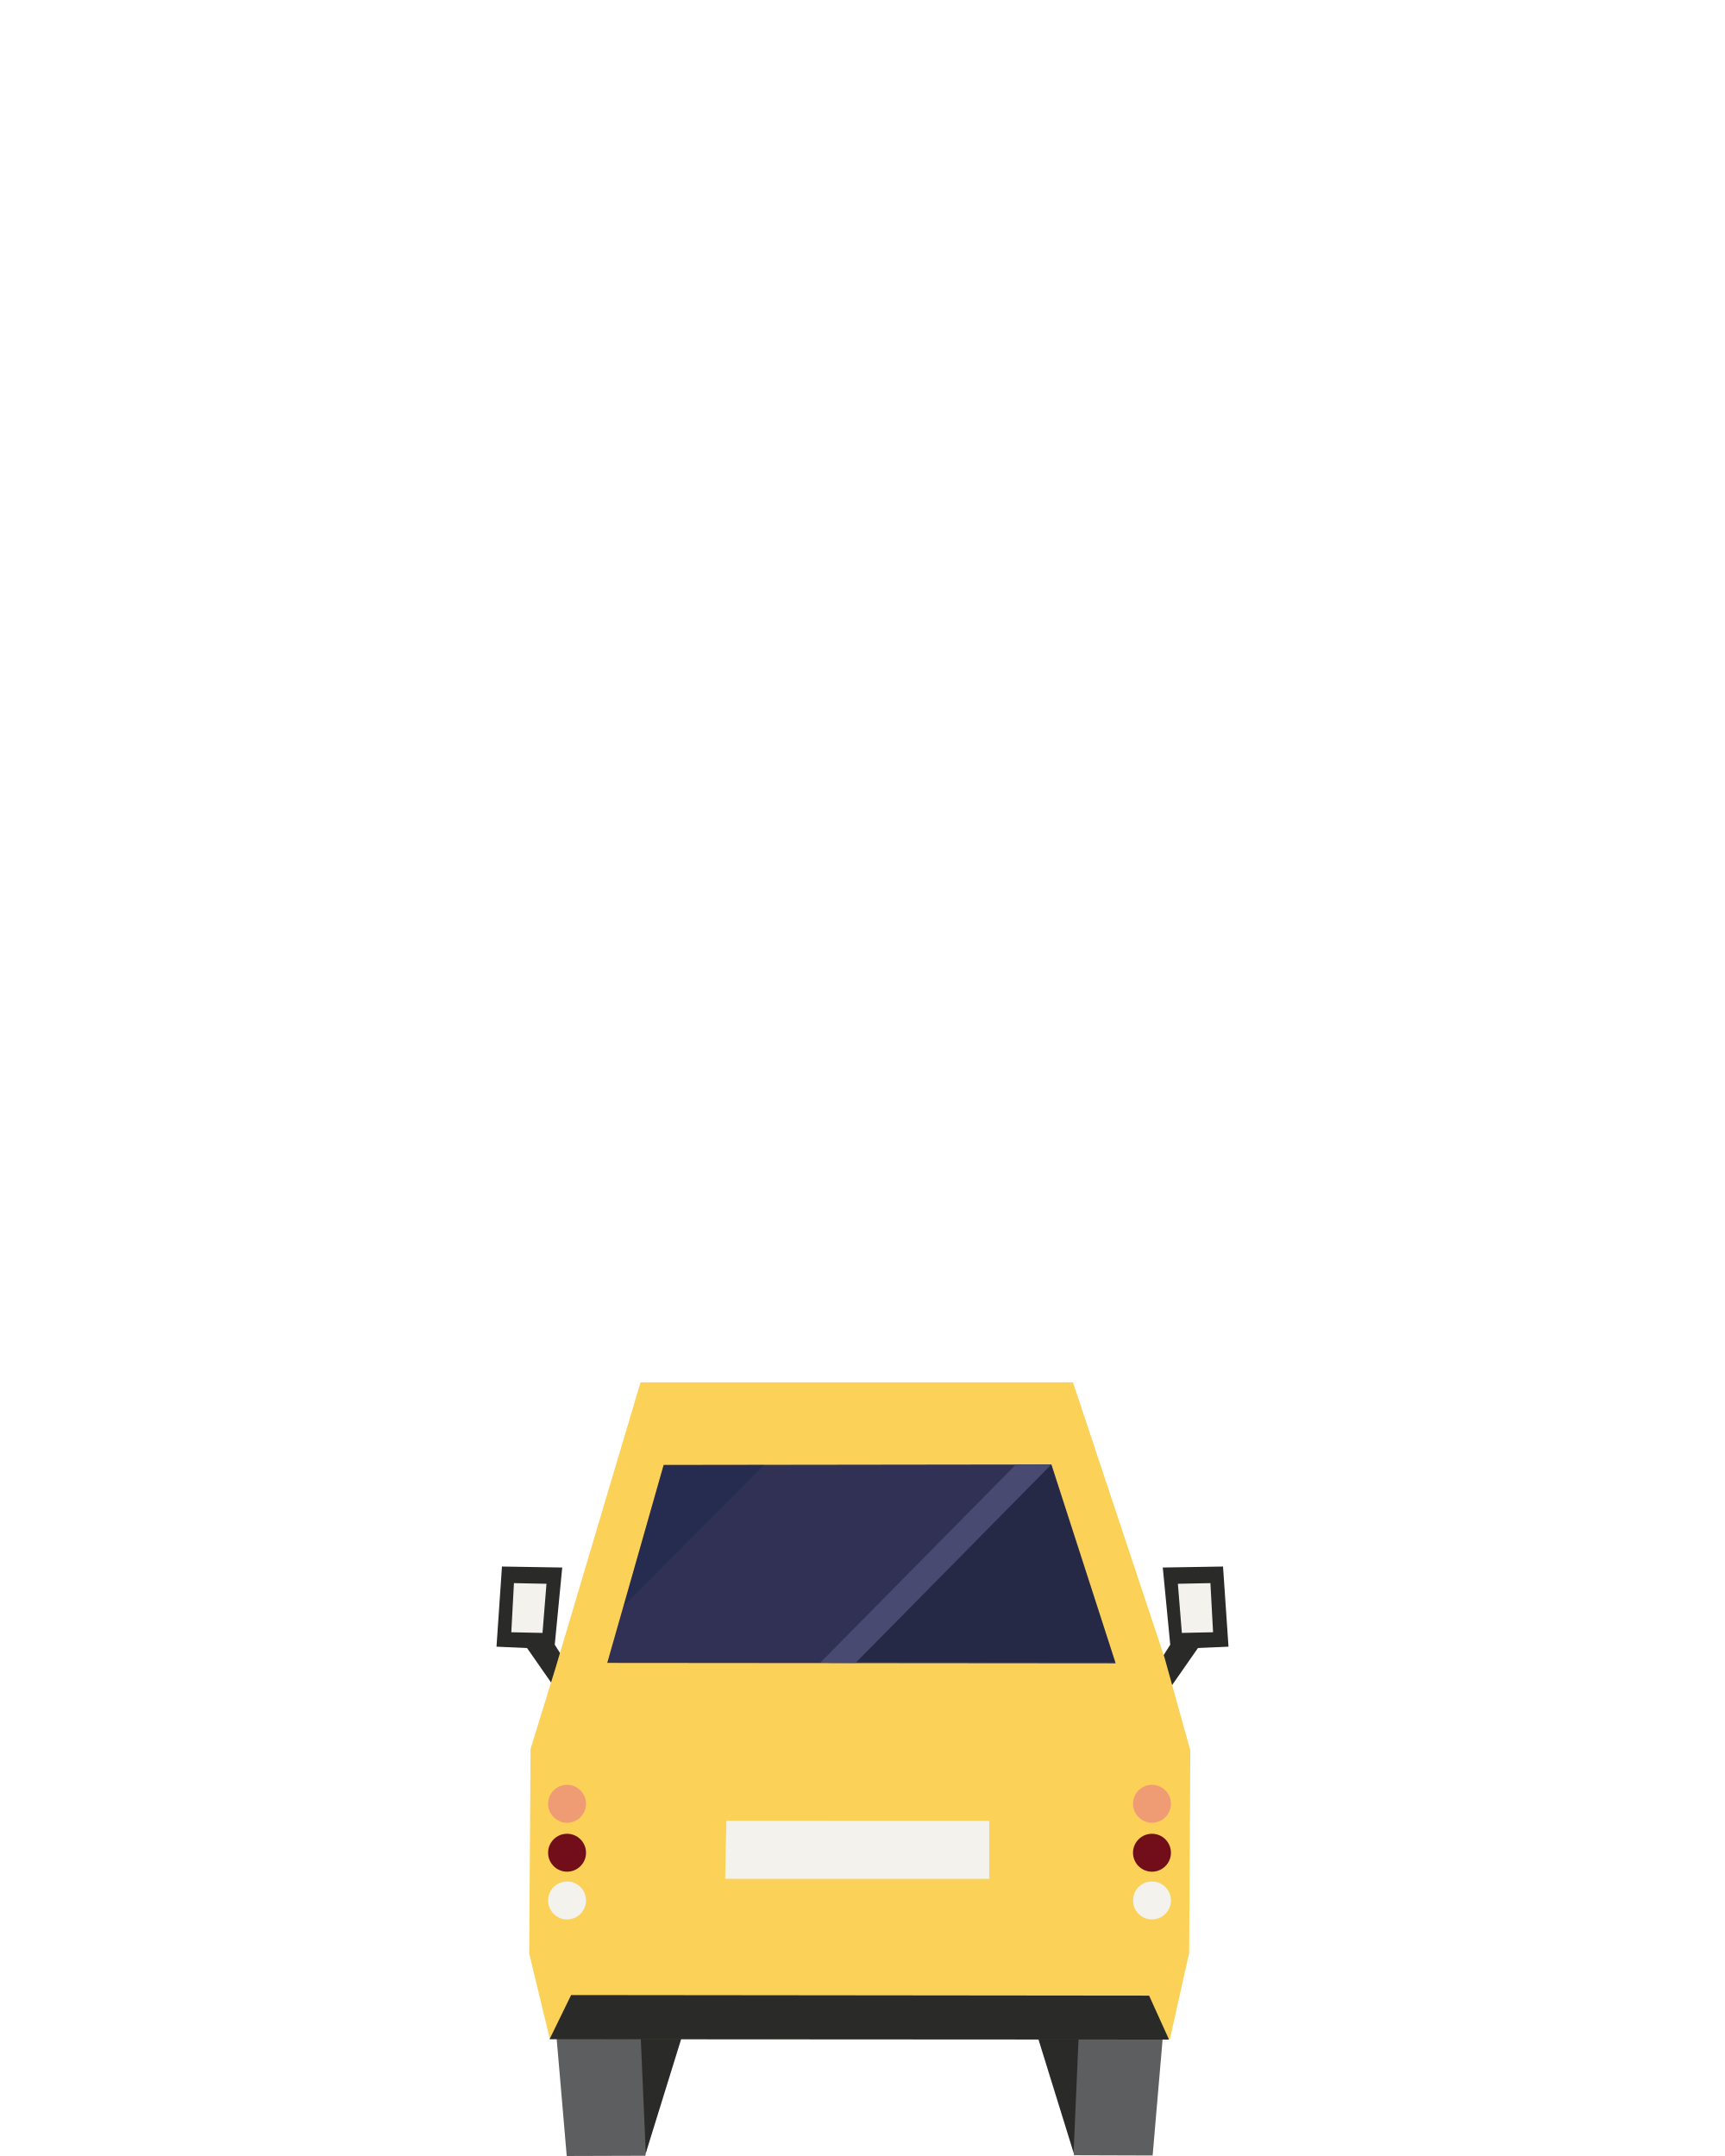
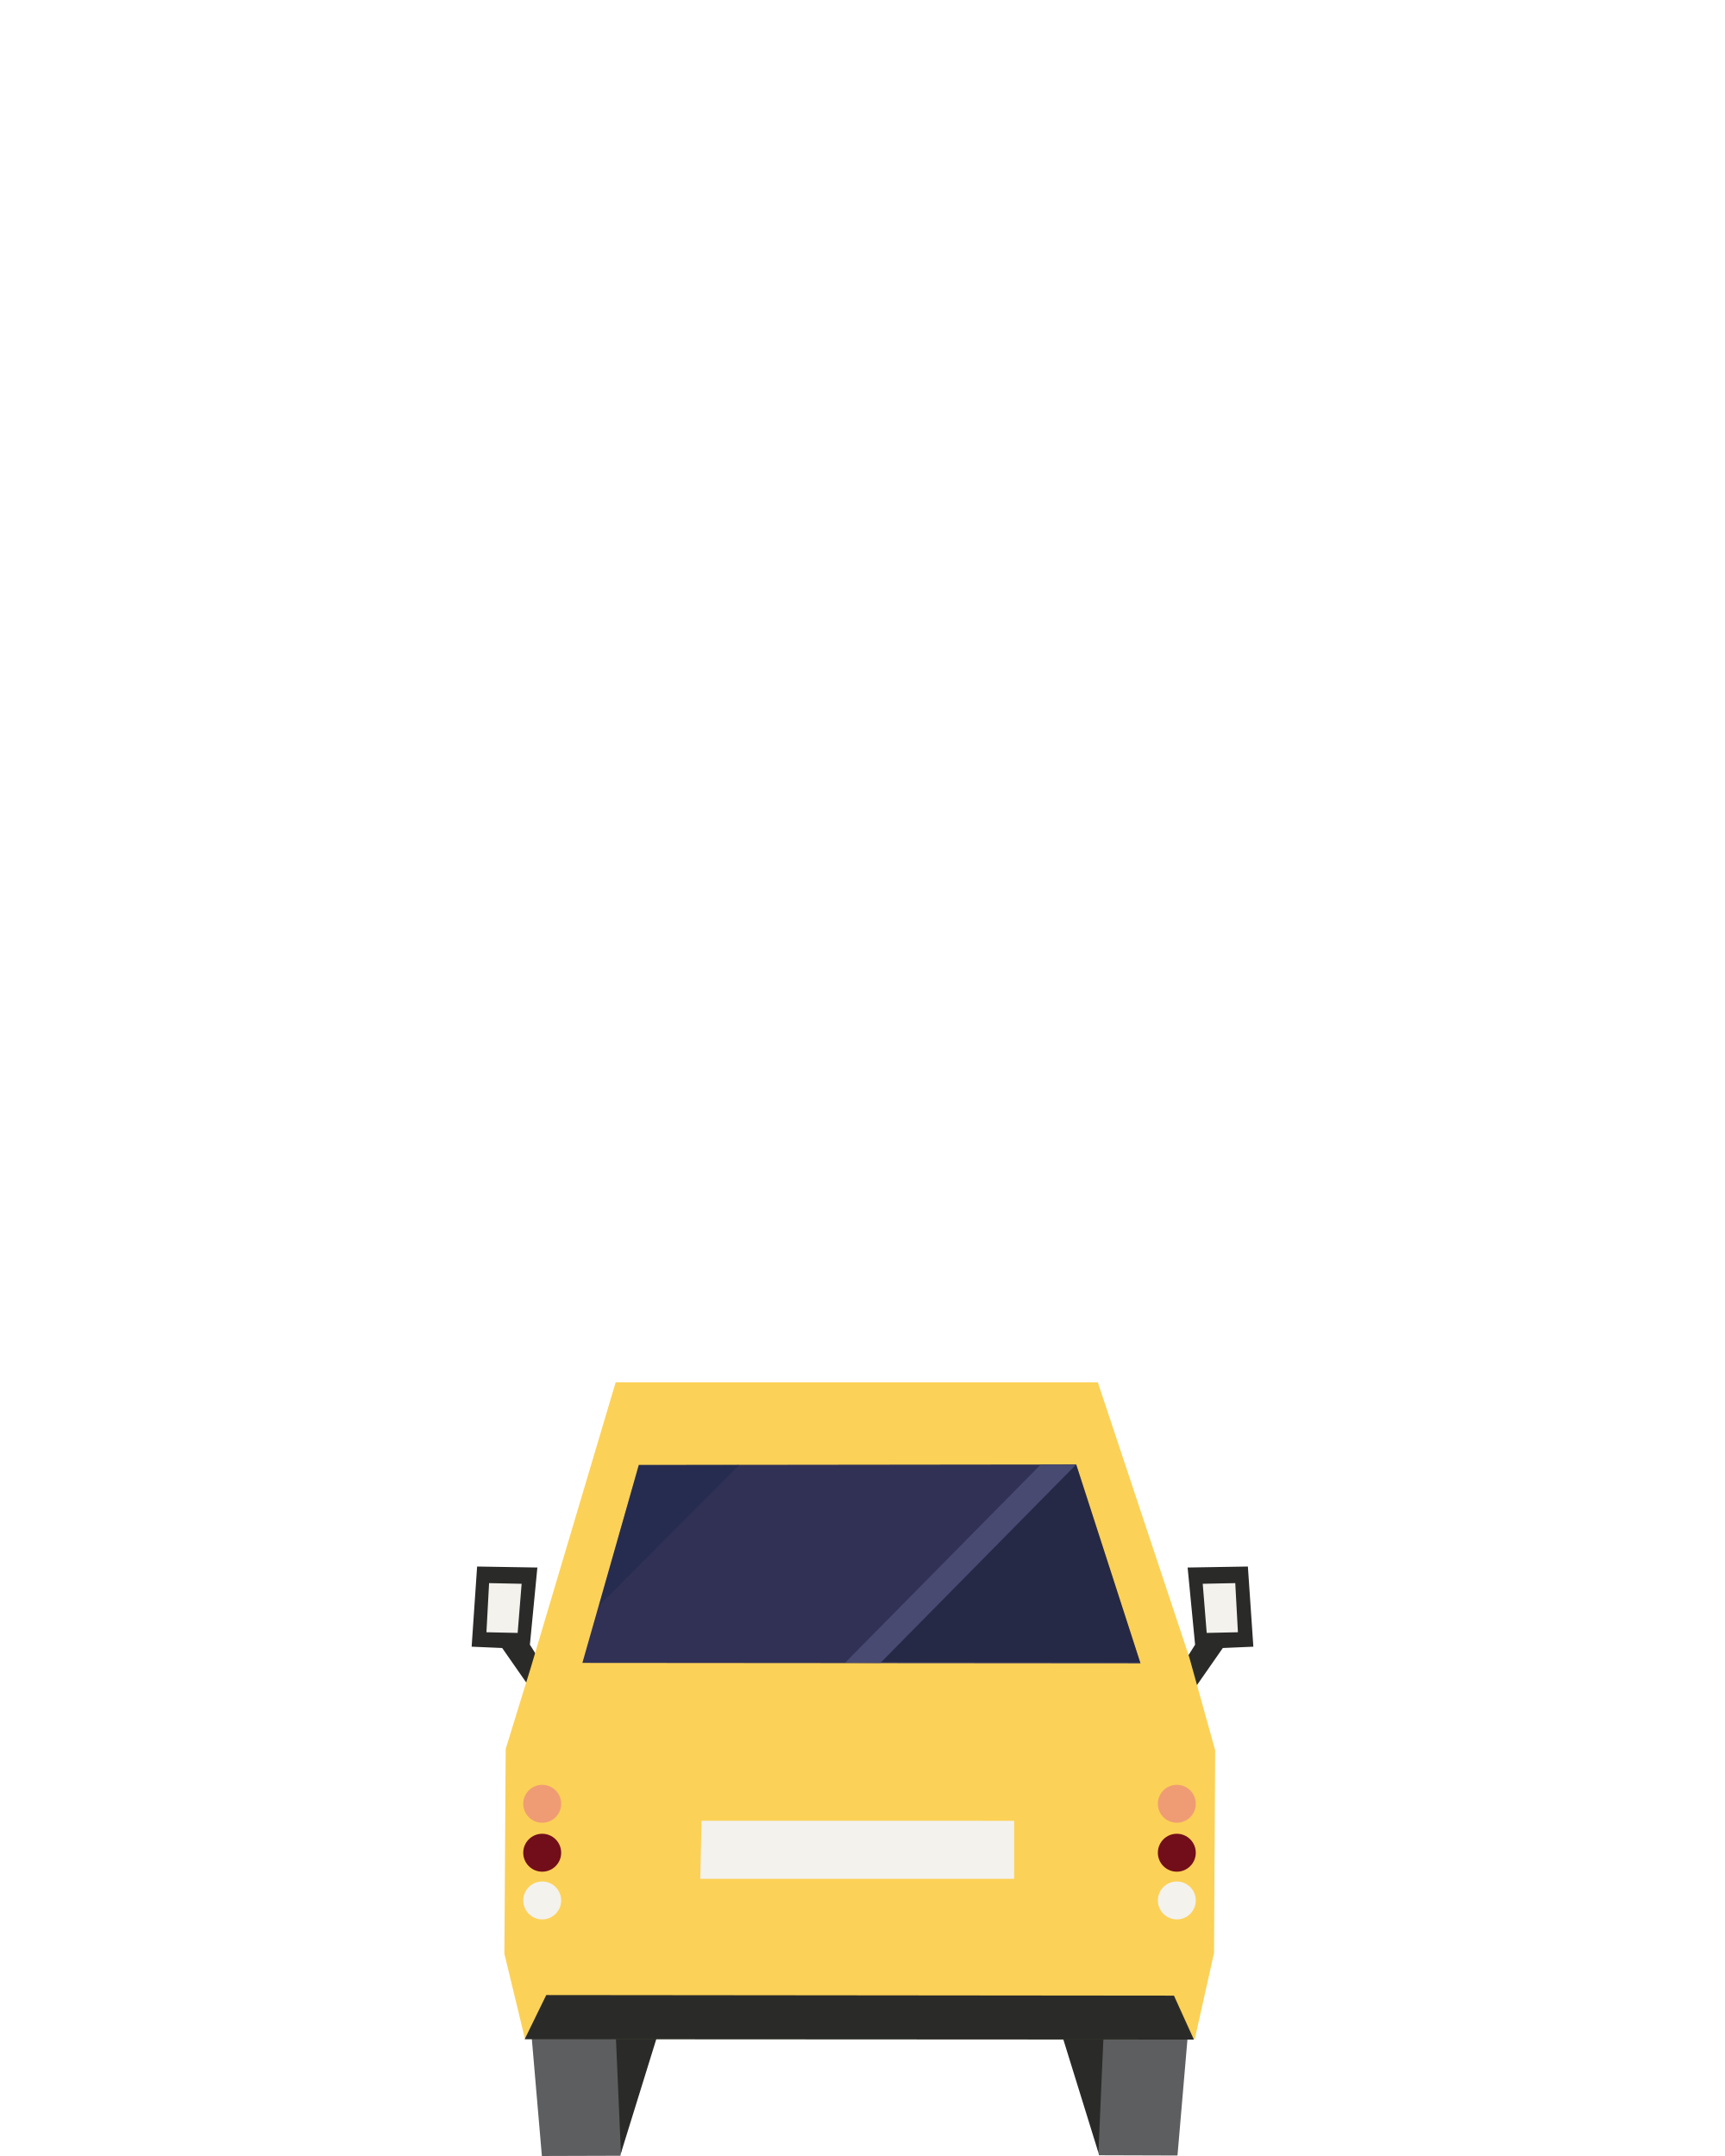
<svg xmlns="http://www.w3.org/2000/svg" width="100%" height="100%" viewBox="0 0 288 360" version="1.1" xml:space="preserve" style="fill-rule:evenodd;clip-rule:evenodd;stroke-linejoin:round;stroke-miterlimit:2;">
-   <g id="microvan-outbound">
-     <g transform="matrix(1,0,0,1,195.296,261.572)">
+   <g id="microvan59-outbound">
+     <g transform="matrix(1,0,0,1,199.446,261.572)">
      <path d="M0,20.368L4.711,13.606L9.81,13.385L8.896,0L-1.164,0.166L0.083,13.052L-2.327,16.874L0,20.368Z" style="fill:rgb(42,43,41);fill-rule:nonzero;" />
    </g>
-     <g transform="matrix(1,0,0,1,92.7036,261.572)">
+     <g transform="matrix(1,0,0,1,88.5537,261.572)">
      <path d="M0,20.368L-4.711,13.606L-9.81,13.385L-8.896,0L1.164,0.166L-0.083,13.052L2.327,16.874L0,20.368Z" style="fill:rgb(42,43,41);fill-rule:nonzero;" />
    </g>
-     <g transform="matrix(0.999995,-0.00305016,-0.00305016,-0.999995,94.6498,360.023)">
-       <path d="M-0.03,0.024L13.084,0.024L17.139,19.78L-1.652,19.628L-0.03,0.024Z" style="fill:rgb(92,94,95);fill-rule:nonzero;" />
+     <g transform="matrix(0.999995,-0.00305039,-0.00305039,-0.999995,90.5009,360.023)">
+       <path d="M-0.03,0.024L13.083,0.024L17.138,19.78L-1.653,19.628L-0.03,0.024Z" style="fill:rgb(92,94,95);fill-rule:nonzero;" />
    </g>
-     <g transform="matrix(1,0,0,1,106.975,359.539)">
+     <g transform="matrix(1,0,0,1,102.825,359.539)">
      <path d="M0,-19.348L0.842,0L6.839,-19.348L0,-19.348Z" style="fill:rgb(42,43,41);fill-rule:nonzero;" />
    </g>
-     <g transform="matrix(-0.999995,-0.00305039,-0.00305039,0.999995,177.045,340.085)">
+     <g transform="matrix(-0.999995,-0.00305039,-0.00305039,0.999995,181.194,340.085)">
      <path d="M-15.455,19.785L-2.342,19.785L1.713,0.029L-17.078,0.181L-15.455,19.785Z" style="fill:rgb(92,94,95);fill-rule:nonzero;" />
    </g>
-     <g transform="matrix(1,0,0,1,180.085,359.456)">
+     <g transform="matrix(1,0,0,1,184.234,359.456)">
      <path d="M0,-19.348L-0.842,0L-6.839,-19.348L0,-19.348Z" style="fill:rgb(42,43,41);fill-rule:nonzero;" />
    </g>
-     <g transform="matrix(1,0,0,1,106.94,340.467)">
-       <path d="M0,-109.651L-14.13,-62.158L-18.362,-48.437L-18.583,-14.257L-15.15,-0.042L88.386,0L91.598,-14.368L91.789,-48.2L87.478,-63.712L72.198,-109.651L0,-109.651Z" style="fill:rgb(252,209,87);fill-rule:nonzero;" />
+     <g transform="matrix(1,0,0,1,102.791,340.467)">
+       <path d="M0,-109.651L-14.13,-62.158L-18.362,-48.437L-18.584,-14.257L-15.15,-0.042L96.686,0L99.897,-14.368L100.088,-48.2L95.777,-63.712L80.497,-109.651L0,-109.651Z" style="fill:rgb(252,209,87);fill-rule:nonzero;" />
    </g>
-     <g transform="matrix(-0.274198,0.961673,0.961673,0.274198,168.763,233.909)">
-       <path d="M26.184,-52.801L60.554,-52.801L37.346,28.848L8.354,9.43L26.184,-52.801Z" style="fill:rgb(49,49,86);fill-rule:nonzero;" />
+     <g transform="matrix(-0.274225,0.961665,0.961665,0.274225,169.901,229.92)">
+       <path d="M31.472,-56.791L65.842,-56.791L40.356,32.839L11.365,13.42L31.472,-56.791Z" style="fill:rgb(49,49,86);fill-rule:nonzero;" />
    </g>
-     <g transform="matrix(-0.412727,-0.910855,-0.910855,0.412727,125.505,288.204)">
-       <path d="M-76.444,-41.852L-68.388,-41.852L-28.471,46.006L-33.704,52.332L-76.444,-41.852Z" style="fill:rgb(42,43,41);fill-rule:nonzero;" />
+     <g transform="matrix(-0.412727,-0.910855,-0.910855,0.412727,123.792,284.424)">
+       <path d="M-82.307,-45.632L-74.251,-45.632L-30.908,49.785L-36.141,56.112L-82.307,-45.632Z" style="fill:rgb(42,43,41);fill-rule:nonzero;" />
    </g>
-     <g transform="matrix(1,0,0,1,-117.834,-771.366)">
+     <g transform="matrix(1,0,0,1,-594.191,-770.701)">
      <g opacity="0.3">
-         <g transform="matrix(1,0,0,1,228.611,1039.44)">
-           <path d="M0,-23.44L-6.605,0.031L16.834,-23.471L0,-23.44Z" style="fill:rgb(15,35,66);fill-rule:nonzero;" />
+         <g transform="matrix(1,0,0,1,700.819,1038.77)">
+           <path d="M0,-23.44L-6.604,0.031L16.834,-23.471L0,-23.44Z" style="fill:rgb(15,35,66);fill-rule:nonzero;" />
        </g>
      </g>
    </g>
-     <g transform="matrix(1,0,0,1,-117.834,-771.366)">
+     <g transform="matrix(1,0,0,1,-594.191,-770.701)">
      <g opacity="0.3">
-         <g transform="matrix(-0.999201,-0.039968,-0.039968,0.999201,269.576,1048.33)">
-           <path d="M-22.455,-33.275L-20.378,-33.275L9.997,0.917L-34.434,-0.819L-22.455,-33.275Z" style="fill:rgb(10,23,35);fill-rule:nonzero;" />
+         <g transform="matrix(-0.9992,-0.0399873,-0.0399873,0.9992,750.085,1047.66)">
+           <path d="M-22.452,-33.275L-20.377,-33.275L9.997,0.918L-34.433,-0.819L-22.452,-33.275Z" style="fill:rgb(10,23,35);fill-rule:nonzero;" />
        </g>
      </g>
    </g>
-     <g transform="matrix(0.702241,-0.71194,-0.71194,-0.702241,158.613,282.266)">
+     <g transform="matrix(0.702241,-0.71194,-0.71194,-0.702241,162.763,282.266)">
      <path d="M-7.799,14.458L38.699,14.458L34.553,18.662L-11.9,18.678L-7.799,14.458Z" style="fill:rgb(73,74,114);fill-rule:nonzero;" />
    </g>
-     <g transform="matrix(-0.999795,-0.0202499,-0.0202499,0.999795,85.2825,272.487)">
-       <path d="M-5.792,-8.152L-0.36,-8.152L-0.083,0.058L-5.294,0.063L-5.792,-8.152Z" style="fill:rgb(244,242,237);fill-rule:nonzero;" />
+     <g transform="matrix(-0.999795,-0.0202462,-0.0202462,0.999795,81.1331,272.487)">
+       <path d="M-5.792,-8.152L-0.359,-8.152L-0.083,0.058L-5.294,0.063L-5.792,-8.152Z" style="fill:rgb(244,242,237);fill-rule:nonzero;" />
    </g>
-     <g transform="matrix(0.999795,-0.0202462,-0.0202462,-0.999795,196.573,264.514)">
+     <g transform="matrix(0.999795,-0.0202462,-0.0202462,-0.999795,200.722,264.514)">
      <path d="M0.083,0.059L5.516,0.059L5.792,-8.151L0.581,-8.156L0.083,0.059Z" style="fill:rgb(244,242,237);fill-rule:nonzero;" />
    </g>
-     <g transform="matrix(0,-1,-1,0,94.6748,314.163)">
+     <g transform="matrix(0,-1,-1,0,90.5249,314.163)">
      <path d="M-3.165,-3.167C-4.914,-3.167 -6.332,-1.75 -6.332,-0.001C-6.332,1.747 -4.914,3.165 -3.165,3.165C-1.416,3.165 0.001,1.747 0.001,-0.001C0.001,-1.75 -1.416,-3.167 -3.165,-3.167" style="fill:rgb(244,242,237);fill-rule:nonzero;" />
    </g>
-     <g transform="matrix(0,-1,-1,0,94.6758,306.195)">
+     <g transform="matrix(0,-1,-1,0,90.5259,306.195)">
      <path d="M-3.167,-3.165C-4.915,-3.165 -6.332,-1.749 -6.332,0.001C-6.332,1.749 -4.915,3.167 -3.167,3.167C-1.417,3.167 0.001,1.749 0.001,0.001C0.001,-1.749 -1.417,-3.165 -3.167,-3.165" style="fill:rgb(114,14,26);fill-rule:nonzero;" />
    </g>
-     <g transform="matrix(0,-1,-1,0,94.6748,298.023)">
+     <g transform="matrix(0,-1,-1,0,90.5249,298.023)">
      <path d="M-3.165,-3.167C-4.914,-3.167 -6.332,-1.75 -6.332,-0.001C-6.332,1.747 -4.914,3.165 -3.165,3.165C-1.416,3.165 0.001,1.747 0.001,-0.001C0.001,-1.75 -1.416,-3.167 -3.165,-3.167" style="fill:rgb(239,156,116);fill-rule:nonzero;" />
    </g>
-     <g transform="matrix(0,-1,-1,0,192.329,314.163)">
+     <g transform="matrix(0,-1,-1,0,196.478,314.163)">
      <path d="M-3.165,-3.167C-4.914,-3.167 -6.332,-1.75 -6.332,-0.001C-6.332,1.747 -4.914,3.165 -3.165,3.165C-1.416,3.165 0.001,1.747 0.001,-0.001C0.001,-1.75 -1.416,-3.167 -3.165,-3.167" style="fill:rgb(244,242,237);fill-rule:nonzero;" />
    </g>
-     <g transform="matrix(0,-1,-1,0,192.33,306.195)">
+     <g transform="matrix(0,-1,-1,0,196.479,306.195)">
      <path d="M-3.167,-3.165C-4.915,-3.165 -6.332,-1.749 -6.332,0.001C-6.332,1.749 -4.915,3.167 -3.167,3.167C-1.417,3.167 0.001,1.749 0.001,0.001C0.001,-1.749 -1.417,-3.165 -3.167,-3.165" style="fill:rgb(114,14,26);fill-rule:nonzero;" />
    </g>
-     <g transform="matrix(0,-1,-1,0,192.329,298.023)">
+     <g transform="matrix(0,-1,-1,0,196.478,298.023)">
      <path d="M-3.165,-3.167C-4.914,-3.167 -6.332,-1.75 -6.332,-0.001C-6.332,1.747 -4.914,3.165 -3.165,3.165C-1.416,3.165 0.001,1.747 0.001,-0.001C0.001,-1.75 -1.416,-3.167 -3.165,-3.167" style="fill:rgb(239,156,116);fill-rule:nonzero;" />
    </g>
-     <g transform="matrix(-0.0215569,0.999768,0.999768,0.0215569,148.432,287.14)">
-       <path d="M17.468,-26.788L27.163,-26.788L26.213,17.303L16.523,17.095L17.468,-26.788Z" style="fill:rgb(244,242,237);fill-rule:nonzero;" />
+     <g transform="matrix(-0.0215569,0.999768,0.999768,0.0215569,148.521,282.991)">
+       <path d="M21.707,-30.937L31.402,-30.937L30.273,21.452L20.583,21.244L21.707,-30.937Z" style="fill:rgb(244,242,237);fill-rule:nonzero;" />
    </g>
  </g>
</svg>
